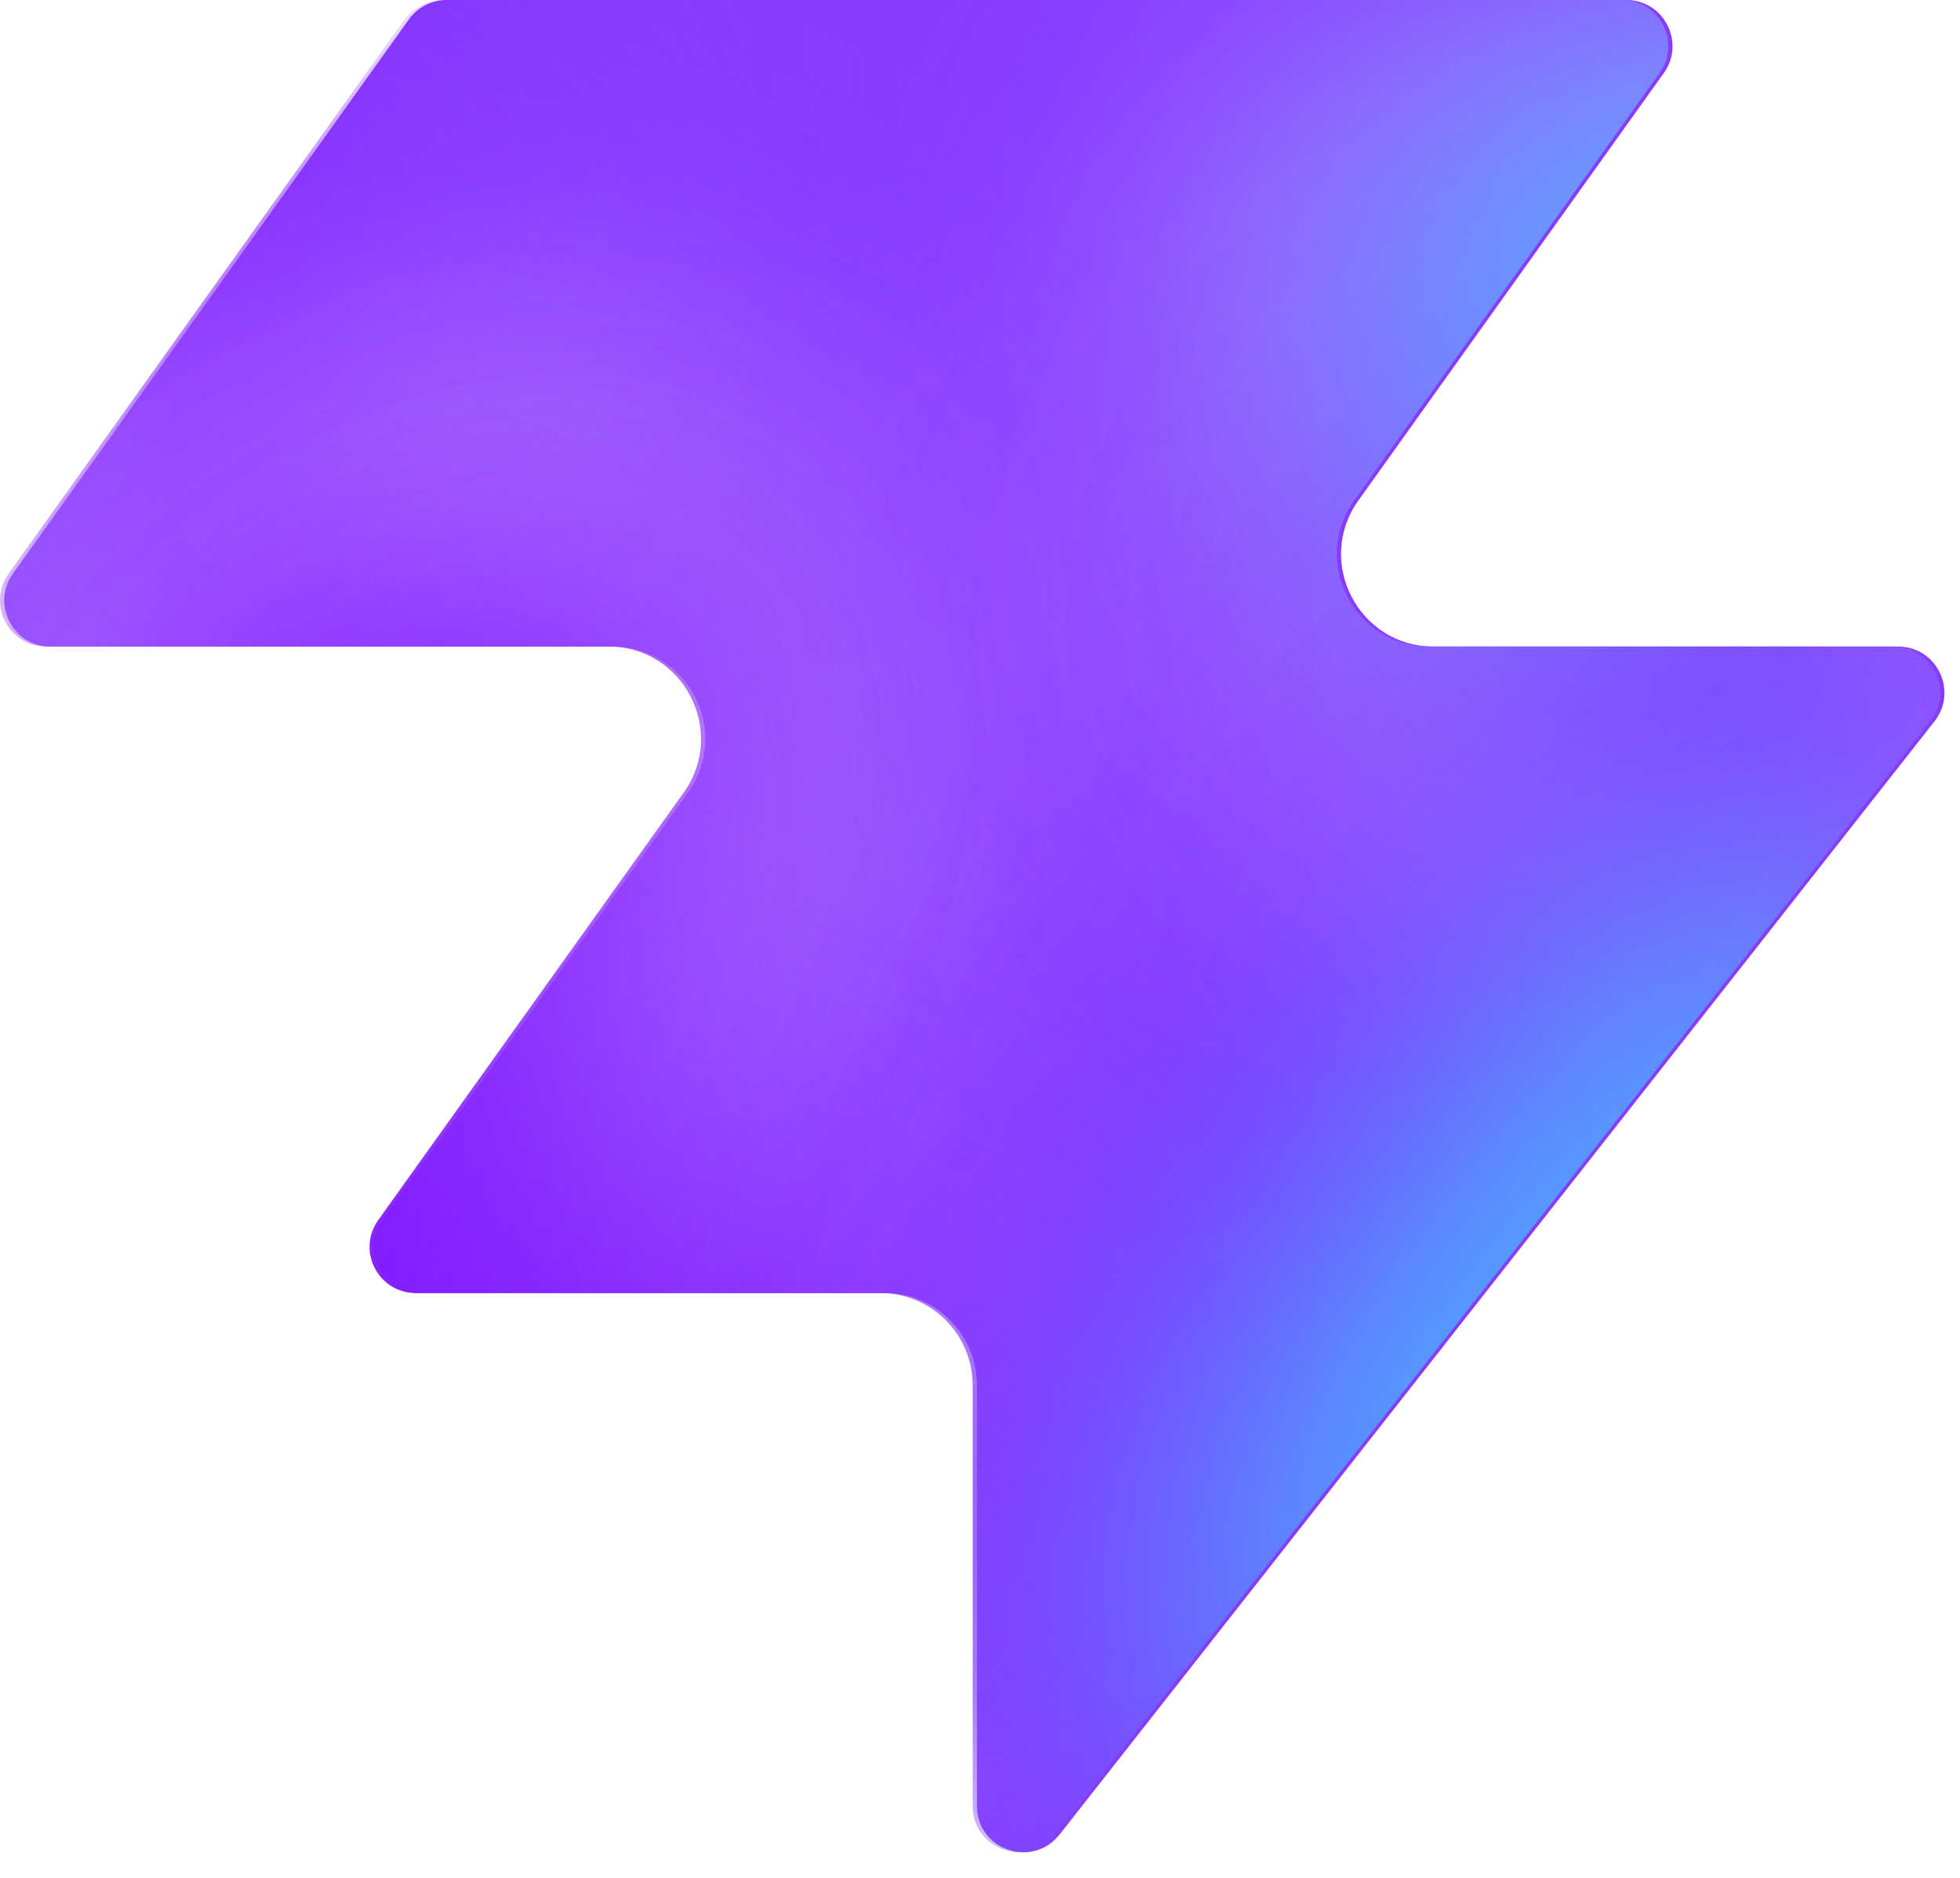
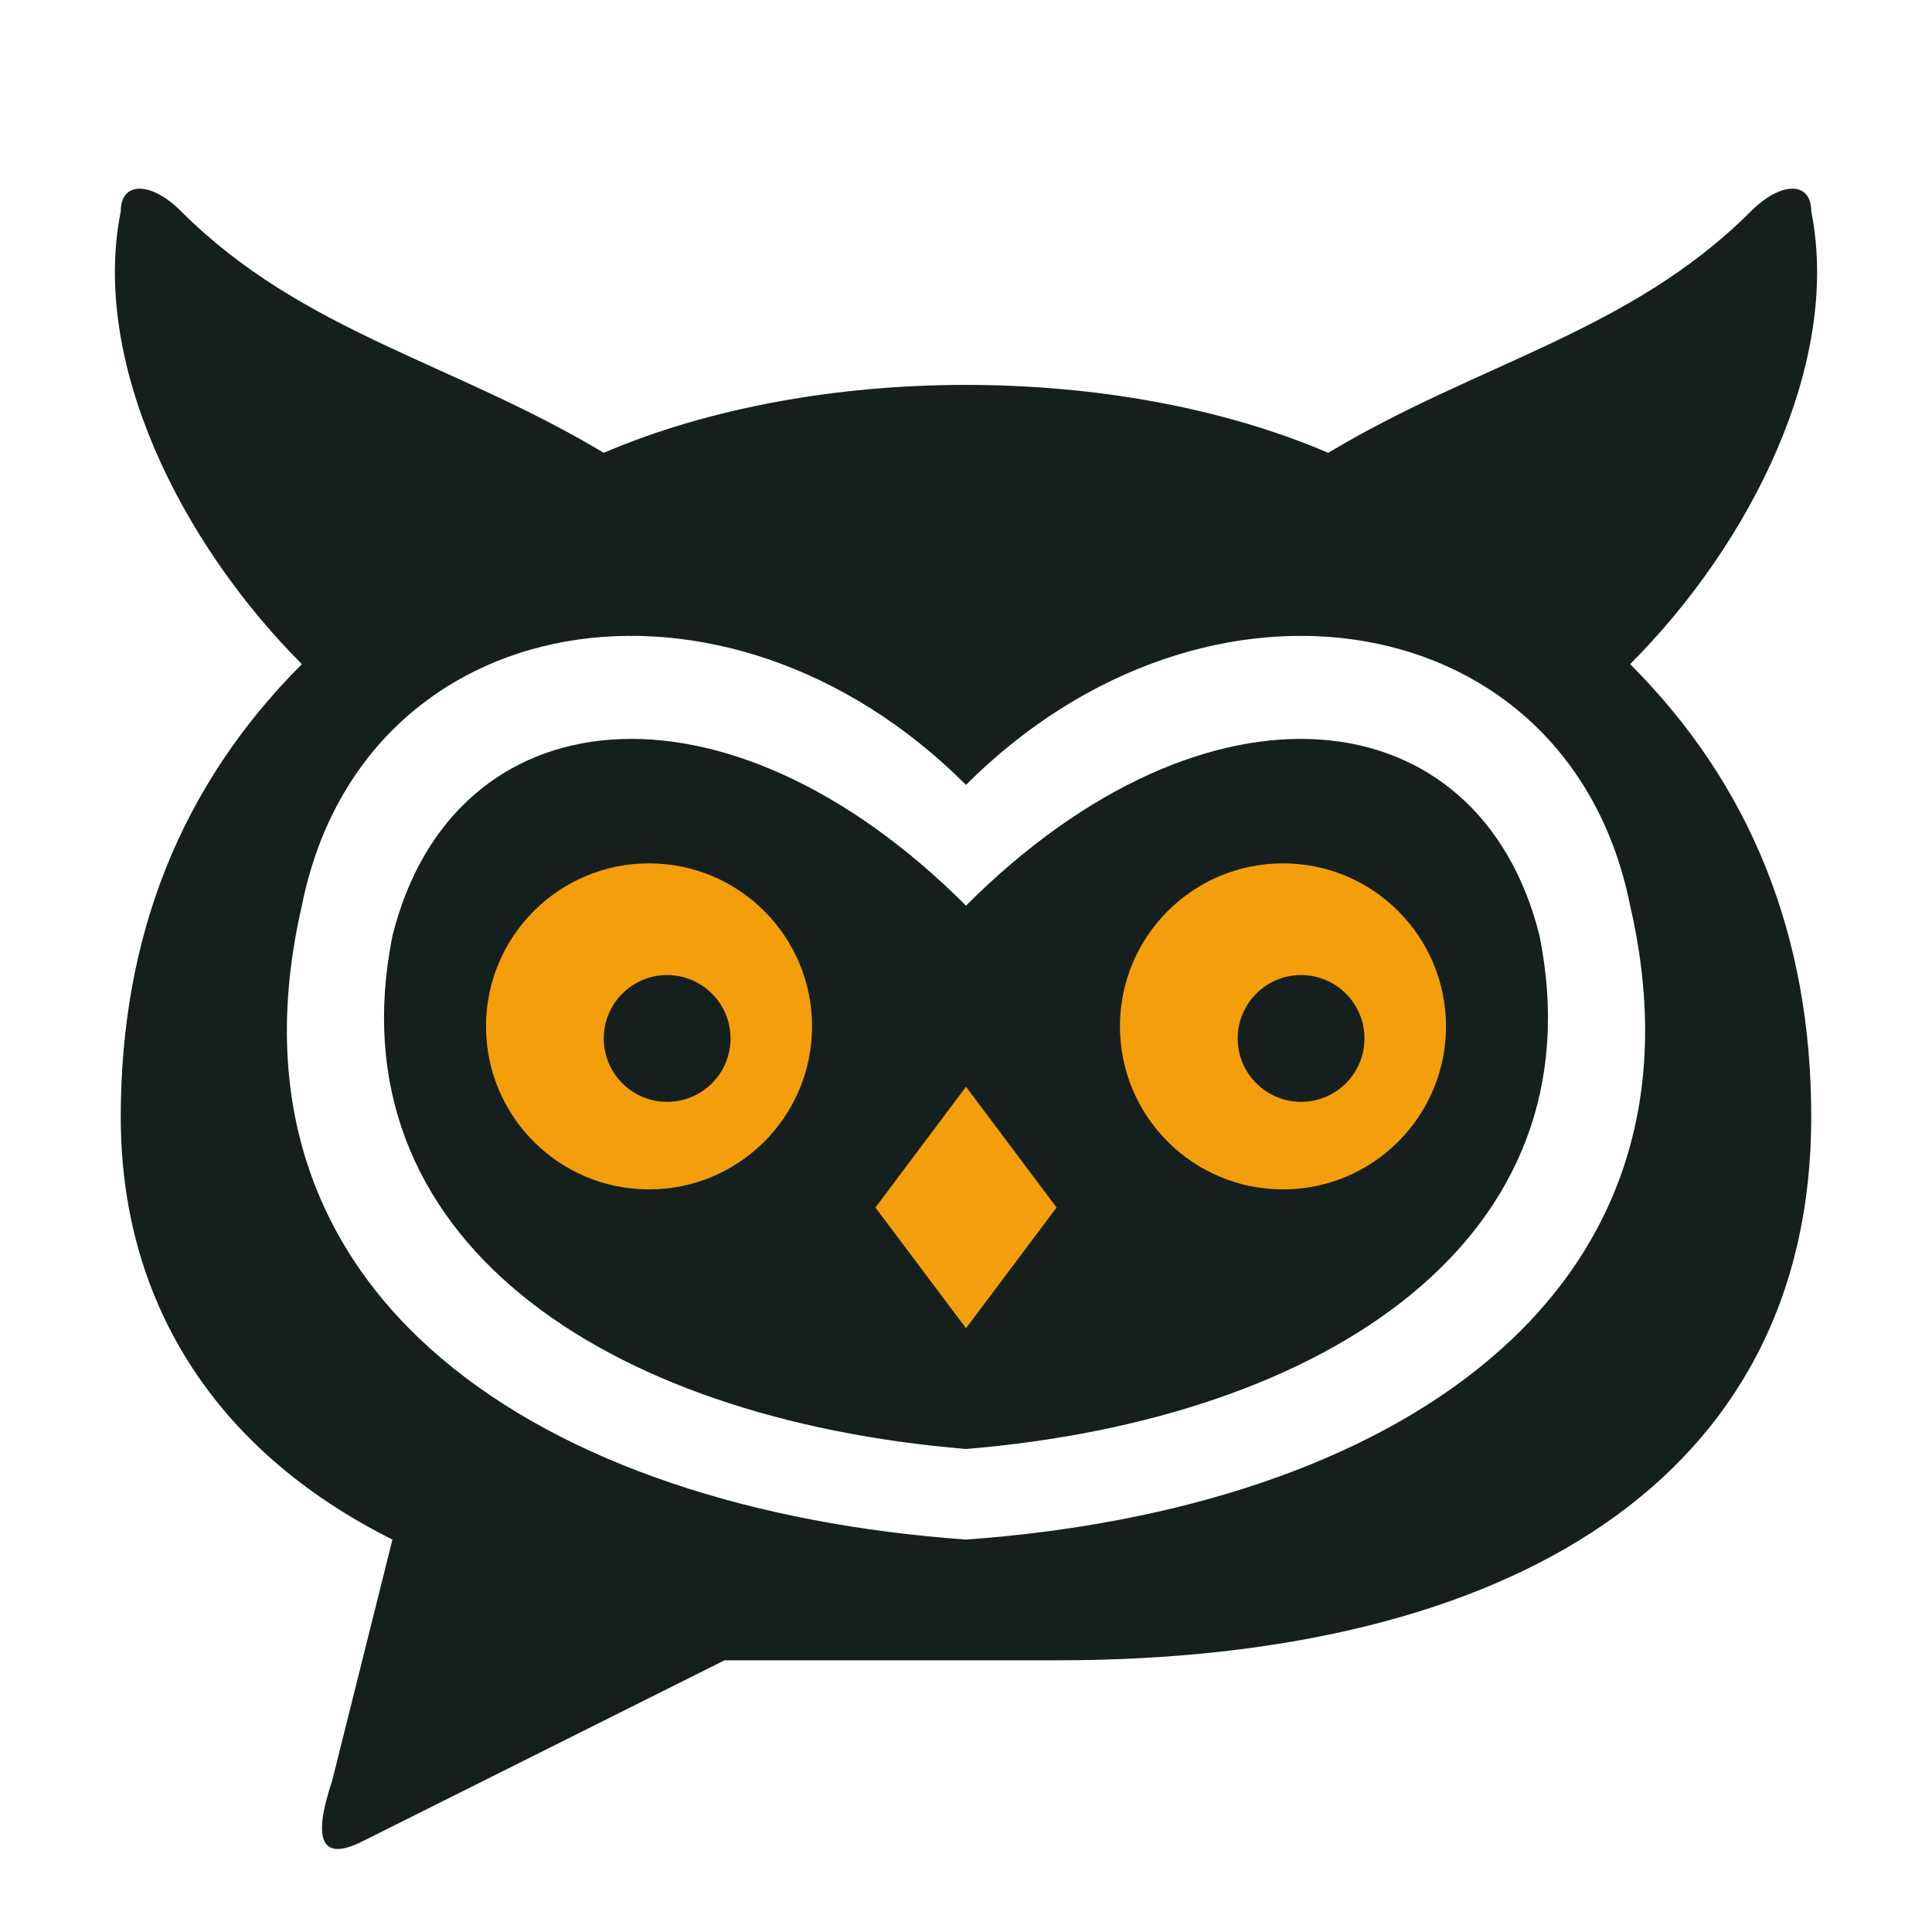
- <svg xmlns="http://www.w3.org/2000/svg" width="48" height="46" fill="none" viewBox="0 0 48 46">
-   <path fill="#863bff" d="M25.946 44.938c-.664.845-2.021.375-2.021-.698V33.937a2.26 2.26 0 0 0-2.262-2.262H10.287c-.92 0-1.456-1.04-.92-1.788l7.48-10.471c1.07-1.497 0-3.578-1.842-3.578H1.237c-.92 0-1.456-1.04-.92-1.788L10.013.474c.214-.297.556-.474.92-.474h28.894c.92 0 1.456 1.04.92 1.788l-7.48 10.471c-1.07 1.498 0 3.579 1.842 3.579h11.377c.943 0 1.473 1.088.89 1.83L25.947 44.94z" style="fill:#863bff;fill:color(display-p3 .525 .23 1);fill-opacity:1" />
-   <mask id="a" width="48" height="46" x="0" y="0" maskUnits="userSpaceOnUse" style="mask-type:alpha">
-     <path fill="#000" d="M25.842 44.938c-.664.844-2.021.375-2.021-.698V33.937a2.26 2.26 0 0 0-2.262-2.262H10.183c-.92 0-1.456-1.04-.92-1.788l7.48-10.471c1.07-1.498 0-3.579-1.842-3.579H1.133c-.92 0-1.456-1.04-.92-1.787L9.91.473c.214-.297.556-.474.92-.474h28.894c.92 0 1.456 1.04.92 1.788l-7.48 10.471c-1.07 1.498 0 3.578 1.842 3.578h11.377c.943 0 1.473 1.088.89 1.832L25.843 44.94z" style="fill:#000;fill-opacity:1" />
-   </mask>
-   <g mask="url(#a)">
-     <g filter="url(#b)">
-       <ellipse cx="5.508" cy="14.704" fill="#ede6ff" rx="5.508" ry="14.704" style="fill:#ede6ff;fill:color(display-p3 .927 .903 1);fill-opacity:1" transform="matrix(.00324 1 1 -.00324 -4.47 31.516)" />
-     </g>
-     <g filter="url(#c)">
-       <ellipse cx="10.399" cy="29.851" fill="#ede6ff" rx="10.399" ry="29.851" style="fill:#ede6ff;fill:color(display-p3 .927 .903 1);fill-opacity:1" transform="matrix(.00324 1 1 -.00324 -39.328 7.883)" />
-     </g>
-     <g filter="url(#d)">
-       <ellipse cx="5.508" cy="30.487" fill="#7e14ff" rx="5.508" ry="30.487" style="fill:#7e14ff;fill:color(display-p3 .492 .077 1);fill-opacity:1" transform="rotate(89.814 -25.913 -14.639)scale(1 -1)" />
-     </g>
-     <g filter="url(#e)">
-       <ellipse cx="5.508" cy="30.599" fill="#7e14ff" rx="5.508" ry="30.599" style="fill:#7e14ff;fill:color(display-p3 .492 .077 1);fill-opacity:1" transform="rotate(89.814 -32.644 -3.334)scale(1 -1)" />
-     </g>
-     <g filter="url(#f)">
-       <ellipse cx="5.508" cy="30.599" fill="#7e14ff" rx="5.508" ry="30.599" style="fill:#7e14ff;fill:color(display-p3 .492 .077 1);fill-opacity:1" transform="matrix(.00324 1 1 -.00324 -34.34 30.47)" />
-     </g>
-     <g filter="url(#g)">
-       <ellipse cx="14.072" cy="22.078" fill="#ede6ff" rx="14.072" ry="22.078" style="fill:#ede6ff;fill:color(display-p3 .927 .903 1);fill-opacity:1" transform="rotate(93.35 24.506 48.493)scale(-1 1)" />
-     </g>
-     <g filter="url(#h)">
-       <ellipse cx="3.47" cy="21.501" fill="#7e14ff" rx="3.47" ry="21.501" style="fill:#7e14ff;fill:color(display-p3 .492 .077 1);fill-opacity:1" transform="rotate(89.009 28.708 47.59)scale(-1 1)" />
-     </g>
-     <g filter="url(#i)">
-       <ellipse cx="3.47" cy="21.501" fill="#7e14ff" rx="3.47" ry="21.501" style="fill:#7e14ff;fill:color(display-p3 .492 .077 1);fill-opacity:1" transform="rotate(89.009 28.708 47.59)scale(-1 1)" />
-     </g>
-     <g filter="url(#j)">
-       <ellipse cx=".387" cy="8.972" fill="#7e14ff" rx="4.407" ry="29.108" style="fill:#7e14ff;fill:color(display-p3 .492 .077 1);fill-opacity:1" transform="rotate(39.51 .387 8.972)" />
-     </g>
-     <g filter="url(#k)">
-       <ellipse cx="47.523" cy="-6.092" fill="#7e14ff" rx="4.407" ry="29.108" style="fill:#7e14ff;fill:color(display-p3 .492 .077 1);fill-opacity:1" transform="rotate(37.892 47.523 -6.092)" />
-     </g>
-     <g filter="url(#l)">
-       <ellipse cx="41.412" cy="6.333" fill="#47bfff" rx="5.971" ry="9.665" style="fill:#47bfff;fill:color(display-p3 .28 .748 1);fill-opacity:1" transform="rotate(37.892 41.412 6.333)" />
-     </g>
-     <g filter="url(#m)">
-       <ellipse cx="-1.879" cy="38.332" fill="#7e14ff" rx="4.407" ry="29.108" style="fill:#7e14ff;fill:color(display-p3 .492 .077 1);fill-opacity:1" transform="rotate(37.892 -1.88 38.332)" />
-     </g>
-     <g filter="url(#n)">
-       <ellipse cx="-1.879" cy="38.332" fill="#7e14ff" rx="4.407" ry="29.108" style="fill:#7e14ff;fill:color(display-p3 .492 .077 1);fill-opacity:1" transform="rotate(37.892 -1.88 38.332)" />
-     </g>
-     <g filter="url(#o)">
-       <ellipse cx="35.651" cy="29.907" fill="#7e14ff" rx="4.407" ry="29.108" style="fill:#7e14ff;fill:color(display-p3 .492 .077 1);fill-opacity:1" transform="rotate(37.892 35.651 29.907)" />
-     </g>
-     <g filter="url(#p)">
-       <ellipse cx="38.418" cy="32.4" fill="#47bfff" rx="5.971" ry="15.297" style="fill:#47bfff;fill:color(display-p3 .28 .748 1);fill-opacity:1" transform="rotate(37.892 38.418 32.4)" />
-     </g>
-   </g>
-   <defs>
-     <filter id="b" width="60.045" height="41.654" x="-19.77" y="16.149" color-interpolation-filters="sRGB" filterUnits="userSpaceOnUse">
-       <feFlood flood-opacity="0" result="BackgroundImageFix" />
-       <feBlend in="SourceGraphic" in2="BackgroundImageFix" result="shape" />
-       <feGaussianBlur result="effect1_foregroundBlur_2002_17158" stdDeviation="7.659" />
-     </filter>
-     <filter id="c" width="90.34" height="51.437" x="-54.613" y="-7.533" color-interpolation-filters="sRGB" filterUnits="userSpaceOnUse">
-       <feFlood flood-opacity="0" result="BackgroundImageFix" />
-       <feBlend in="SourceGraphic" in2="BackgroundImageFix" result="shape" />
-       <feGaussianBlur result="effect1_foregroundBlur_2002_17158" stdDeviation="7.659" />
-     </filter>
-     <filter id="d" width="79.355" height="29.4" x="-49.64" y="2.03" color-interpolation-filters="sRGB" filterUnits="userSpaceOnUse">
-       <feFlood flood-opacity="0" result="BackgroundImageFix" />
-       <feBlend in="SourceGraphic" in2="BackgroundImageFix" result="shape" />
-       <feGaussianBlur result="effect1_foregroundBlur_2002_17158" stdDeviation="4.596" />
-     </filter>
-     <filter id="e" width="79.579" height="29.4" x="-45.045" y="20.029" color-interpolation-filters="sRGB" filterUnits="userSpaceOnUse">
-       <feFlood flood-opacity="0" result="BackgroundImageFix" />
-       <feBlend in="SourceGraphic" in2="BackgroundImageFix" result="shape" />
-       <feGaussianBlur result="effect1_foregroundBlur_2002_17158" stdDeviation="4.596" />
-     </filter>
-     <filter id="f" width="79.579" height="29.4" x="-43.513" y="21.178" color-interpolation-filters="sRGB" filterUnits="userSpaceOnUse">
-       <feFlood flood-opacity="0" result="BackgroundImageFix" />
-       <feBlend in="SourceGraphic" in2="BackgroundImageFix" result="shape" />
-       <feGaussianBlur result="effect1_foregroundBlur_2002_17158" stdDeviation="4.596" />
-     </filter>
-     <filter id="g" width="74.749" height="58.852" x="15.756" y="-17.901" color-interpolation-filters="sRGB" filterUnits="userSpaceOnUse">
-       <feFlood flood-opacity="0" result="BackgroundImageFix" />
-       <feBlend in="SourceGraphic" in2="BackgroundImageFix" result="shape" />
-       <feGaussianBlur result="effect1_foregroundBlur_2002_17158" stdDeviation="7.659" />
-     </filter>
-     <filter id="h" width="61.377" height="25.362" x="23.548" y="2.284" color-interpolation-filters="sRGB" filterUnits="userSpaceOnUse">
-       <feFlood flood-opacity="0" result="BackgroundImageFix" />
-       <feBlend in="SourceGraphic" in2="BackgroundImageFix" result="shape" />
-       <feGaussianBlur result="effect1_foregroundBlur_2002_17158" stdDeviation="4.596" />
-     </filter>
-     <filter id="i" width="61.377" height="25.362" x="23.548" y="2.284" color-interpolation-filters="sRGB" filterUnits="userSpaceOnUse">
-       <feFlood flood-opacity="0" result="BackgroundImageFix" />
-       <feBlend in="SourceGraphic" in2="BackgroundImageFix" result="shape" />
-       <feGaussianBlur result="effect1_foregroundBlur_2002_17158" stdDeviation="4.596" />
-     </filter>
-     <filter id="j" width="56.045" height="63.649" x="-27.636" y="-22.853" color-interpolation-filters="sRGB" filterUnits="userSpaceOnUse">
-       <feFlood flood-opacity="0" result="BackgroundImageFix" />
-       <feBlend in="SourceGraphic" in2="BackgroundImageFix" result="shape" />
-       <feGaussianBlur result="effect1_foregroundBlur_2002_17158" stdDeviation="4.596" />
-     </filter>
-     <filter id="k" width="54.814" height="64.646" x="20.116" y="-38.415" color-interpolation-filters="sRGB" filterUnits="userSpaceOnUse">
-       <feFlood flood-opacity="0" result="BackgroundImageFix" />
-       <feBlend in="SourceGraphic" in2="BackgroundImageFix" result="shape" />
-       <feGaussianBlur result="effect1_foregroundBlur_2002_17158" stdDeviation="4.596" />
-     </filter>
-     <filter id="l" width="33.541" height="35.313" x="24.641" y="-11.323" color-interpolation-filters="sRGB" filterUnits="userSpaceOnUse">
-       <feFlood flood-opacity="0" result="BackgroundImageFix" />
-       <feBlend in="SourceGraphic" in2="BackgroundImageFix" result="shape" />
-       <feGaussianBlur result="effect1_foregroundBlur_2002_17158" stdDeviation="4.596" />
-     </filter>
-     <filter id="m" width="54.814" height="64.646" x="-29.286" y="6.009" color-interpolation-filters="sRGB" filterUnits="userSpaceOnUse">
-       <feFlood flood-opacity="0" result="BackgroundImageFix" />
-       <feBlend in="SourceGraphic" in2="BackgroundImageFix" result="shape" />
-       <feGaussianBlur result="effect1_foregroundBlur_2002_17158" stdDeviation="4.596" />
-     </filter>
-     <filter id="n" width="54.814" height="64.646" x="-29.286" y="6.009" color-interpolation-filters="sRGB" filterUnits="userSpaceOnUse">
-       <feFlood flood-opacity="0" result="BackgroundImageFix" />
-       <feBlend in="SourceGraphic" in2="BackgroundImageFix" result="shape" />
-       <feGaussianBlur result="effect1_foregroundBlur_2002_17158" stdDeviation="4.596" />
-     </filter>
-     <filter id="o" width="54.814" height="64.646" x="8.244" y="-2.416" color-interpolation-filters="sRGB" filterUnits="userSpaceOnUse">
-       <feFlood flood-opacity="0" result="BackgroundImageFix" />
-       <feBlend in="SourceGraphic" in2="BackgroundImageFix" result="shape" />
-       <feGaussianBlur result="effect1_foregroundBlur_2002_17158" stdDeviation="4.596" />
-     </filter>
-     <filter id="p" width="39.409" height="43.623" x="18.713" y="10.588" color-interpolation-filters="sRGB" filterUnits="userSpaceOnUse">
-       <feFlood flood-opacity="0" result="BackgroundImageFix" />
-       <feBlend in="SourceGraphic" in2="BackgroundImageFix" result="shape" />
-       <feGaussianBlur result="effect1_foregroundBlur_2002_17158" stdDeviation="4.596" />
-     </filter>
-   </defs>
+ <svg xmlns="http://www.w3.org/2000/svg" viewBox="0 0 64 64">
+   <style>.b{fill:#15201E}.e{fill:#F59E0B}.p{fill:#15201E}@media (prefers-color-scheme:dark){.b{fill:#E5ECEA}.e{fill:#F5A524;stroke:#15201E;stroke-width:1.6;stroke-linejoin:round;paint-order:stroke fill}}</style>
+   <path class="b" fill="#15201E" fill-rule="evenodd" d="M 10 22 C 6 18 3 12 4 7 C 4 6 5 6 6 7 C 10 11 15 12 20 15 C 27 12 37 12 44 15 C 49 12 54 11 58 7 C 59 6 60 6 60 7 C 61 12 58 18 54 22 C 58 26 60 31 60 37 C 60 49 50 55 35 55 H 24 L 12 61 Q 10 62 11 59 L 13 51 C 7 48 4 43 4 37 C 4 31 6 26 10 22 Z M 32 26 C 24 18 12 20 10 30 C 7 43 18 50 32 51 C 46 50 57 43 54 30 C 52 20 40 18 32 26 Z M 32 30 C 24 22 15 23 13 31 C 11 41 20 47 32 48 C 44 47 53 41 51 31 C 49 23 40 22 32 30 Z" />
+   <path class="e" fill="#F59E0B" d="M16.1 34a5.4 5.4 0 1 0 10.8 0a5.4 5.4 0 1 0 -10.8 0ZM37.1 34a5.4 5.4 0 1 0 10.8 0a5.4 5.4 0 1 0 -10.8 0ZM32 36L35 40L32 44L29 40Z" />
+   <path class="p" fill="#15201E" d="M20 34.4a2.1 2.1 0 1 0 4.2 0a2.1 2.1 0 1 0 -4.2 0ZM41 34.4a2.1 2.1 0 1 0 4.2 0a2.1 2.1 0 1 0 -4.2 0Z" />
</svg>
